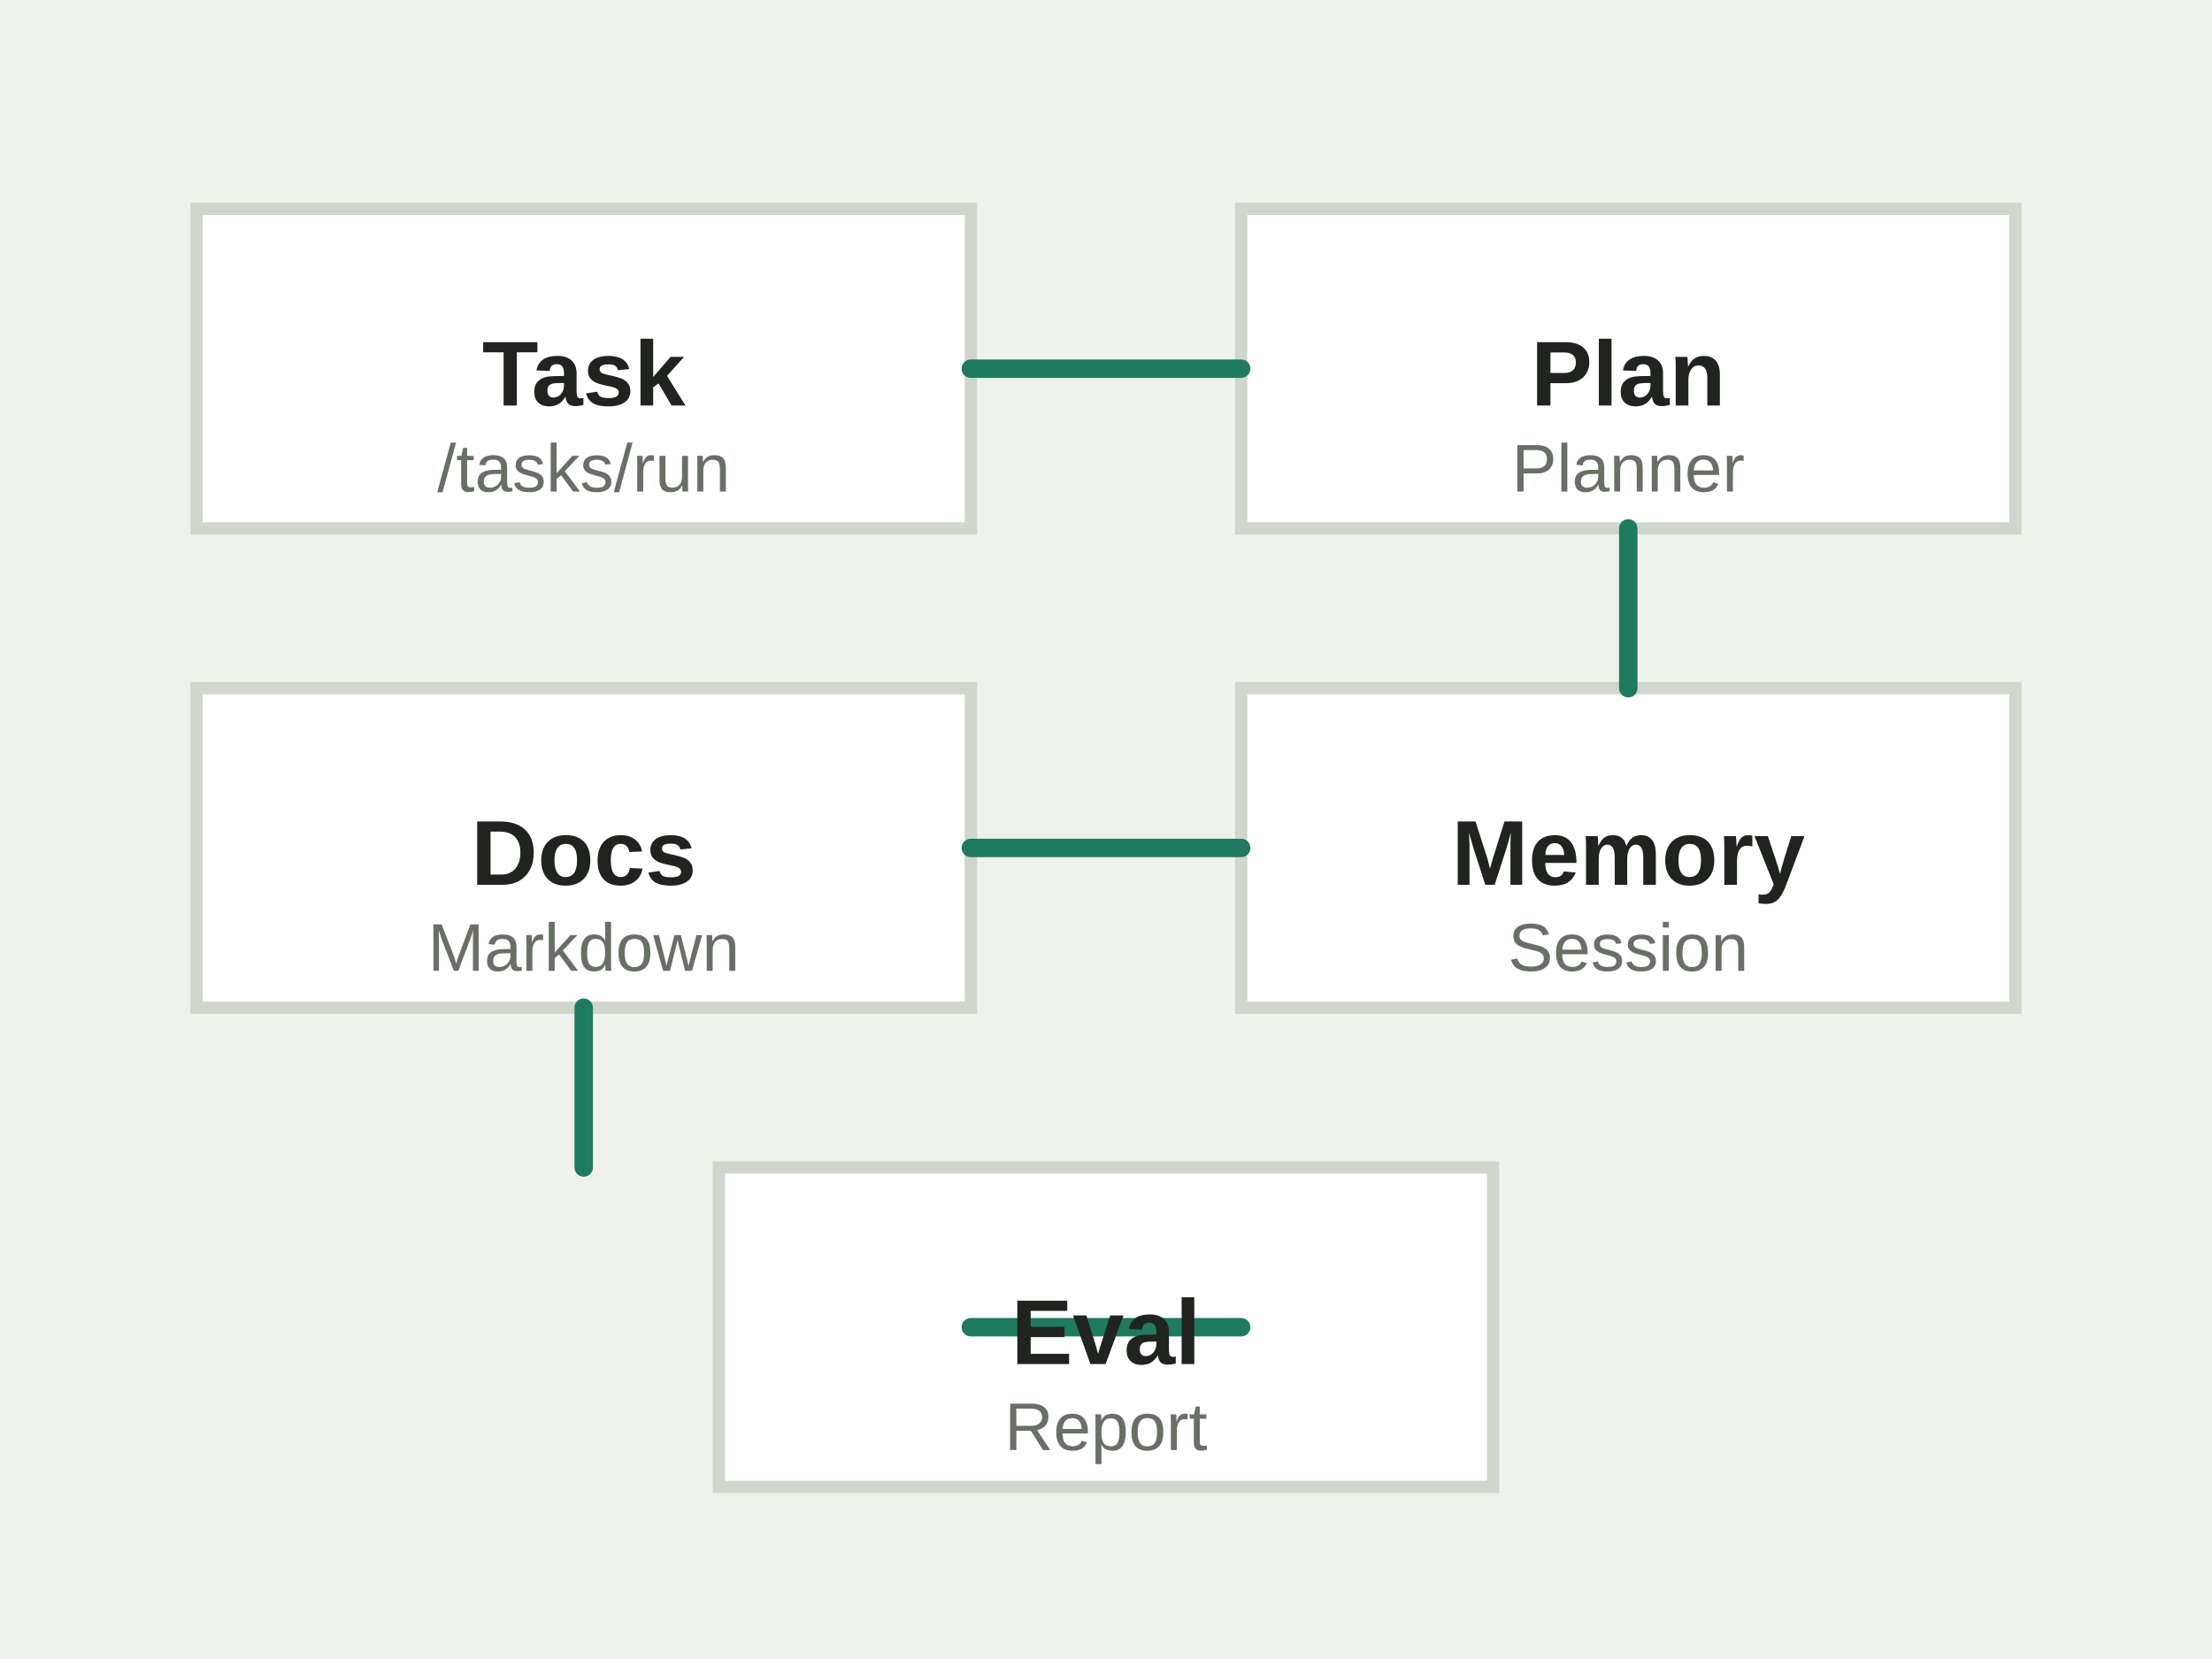
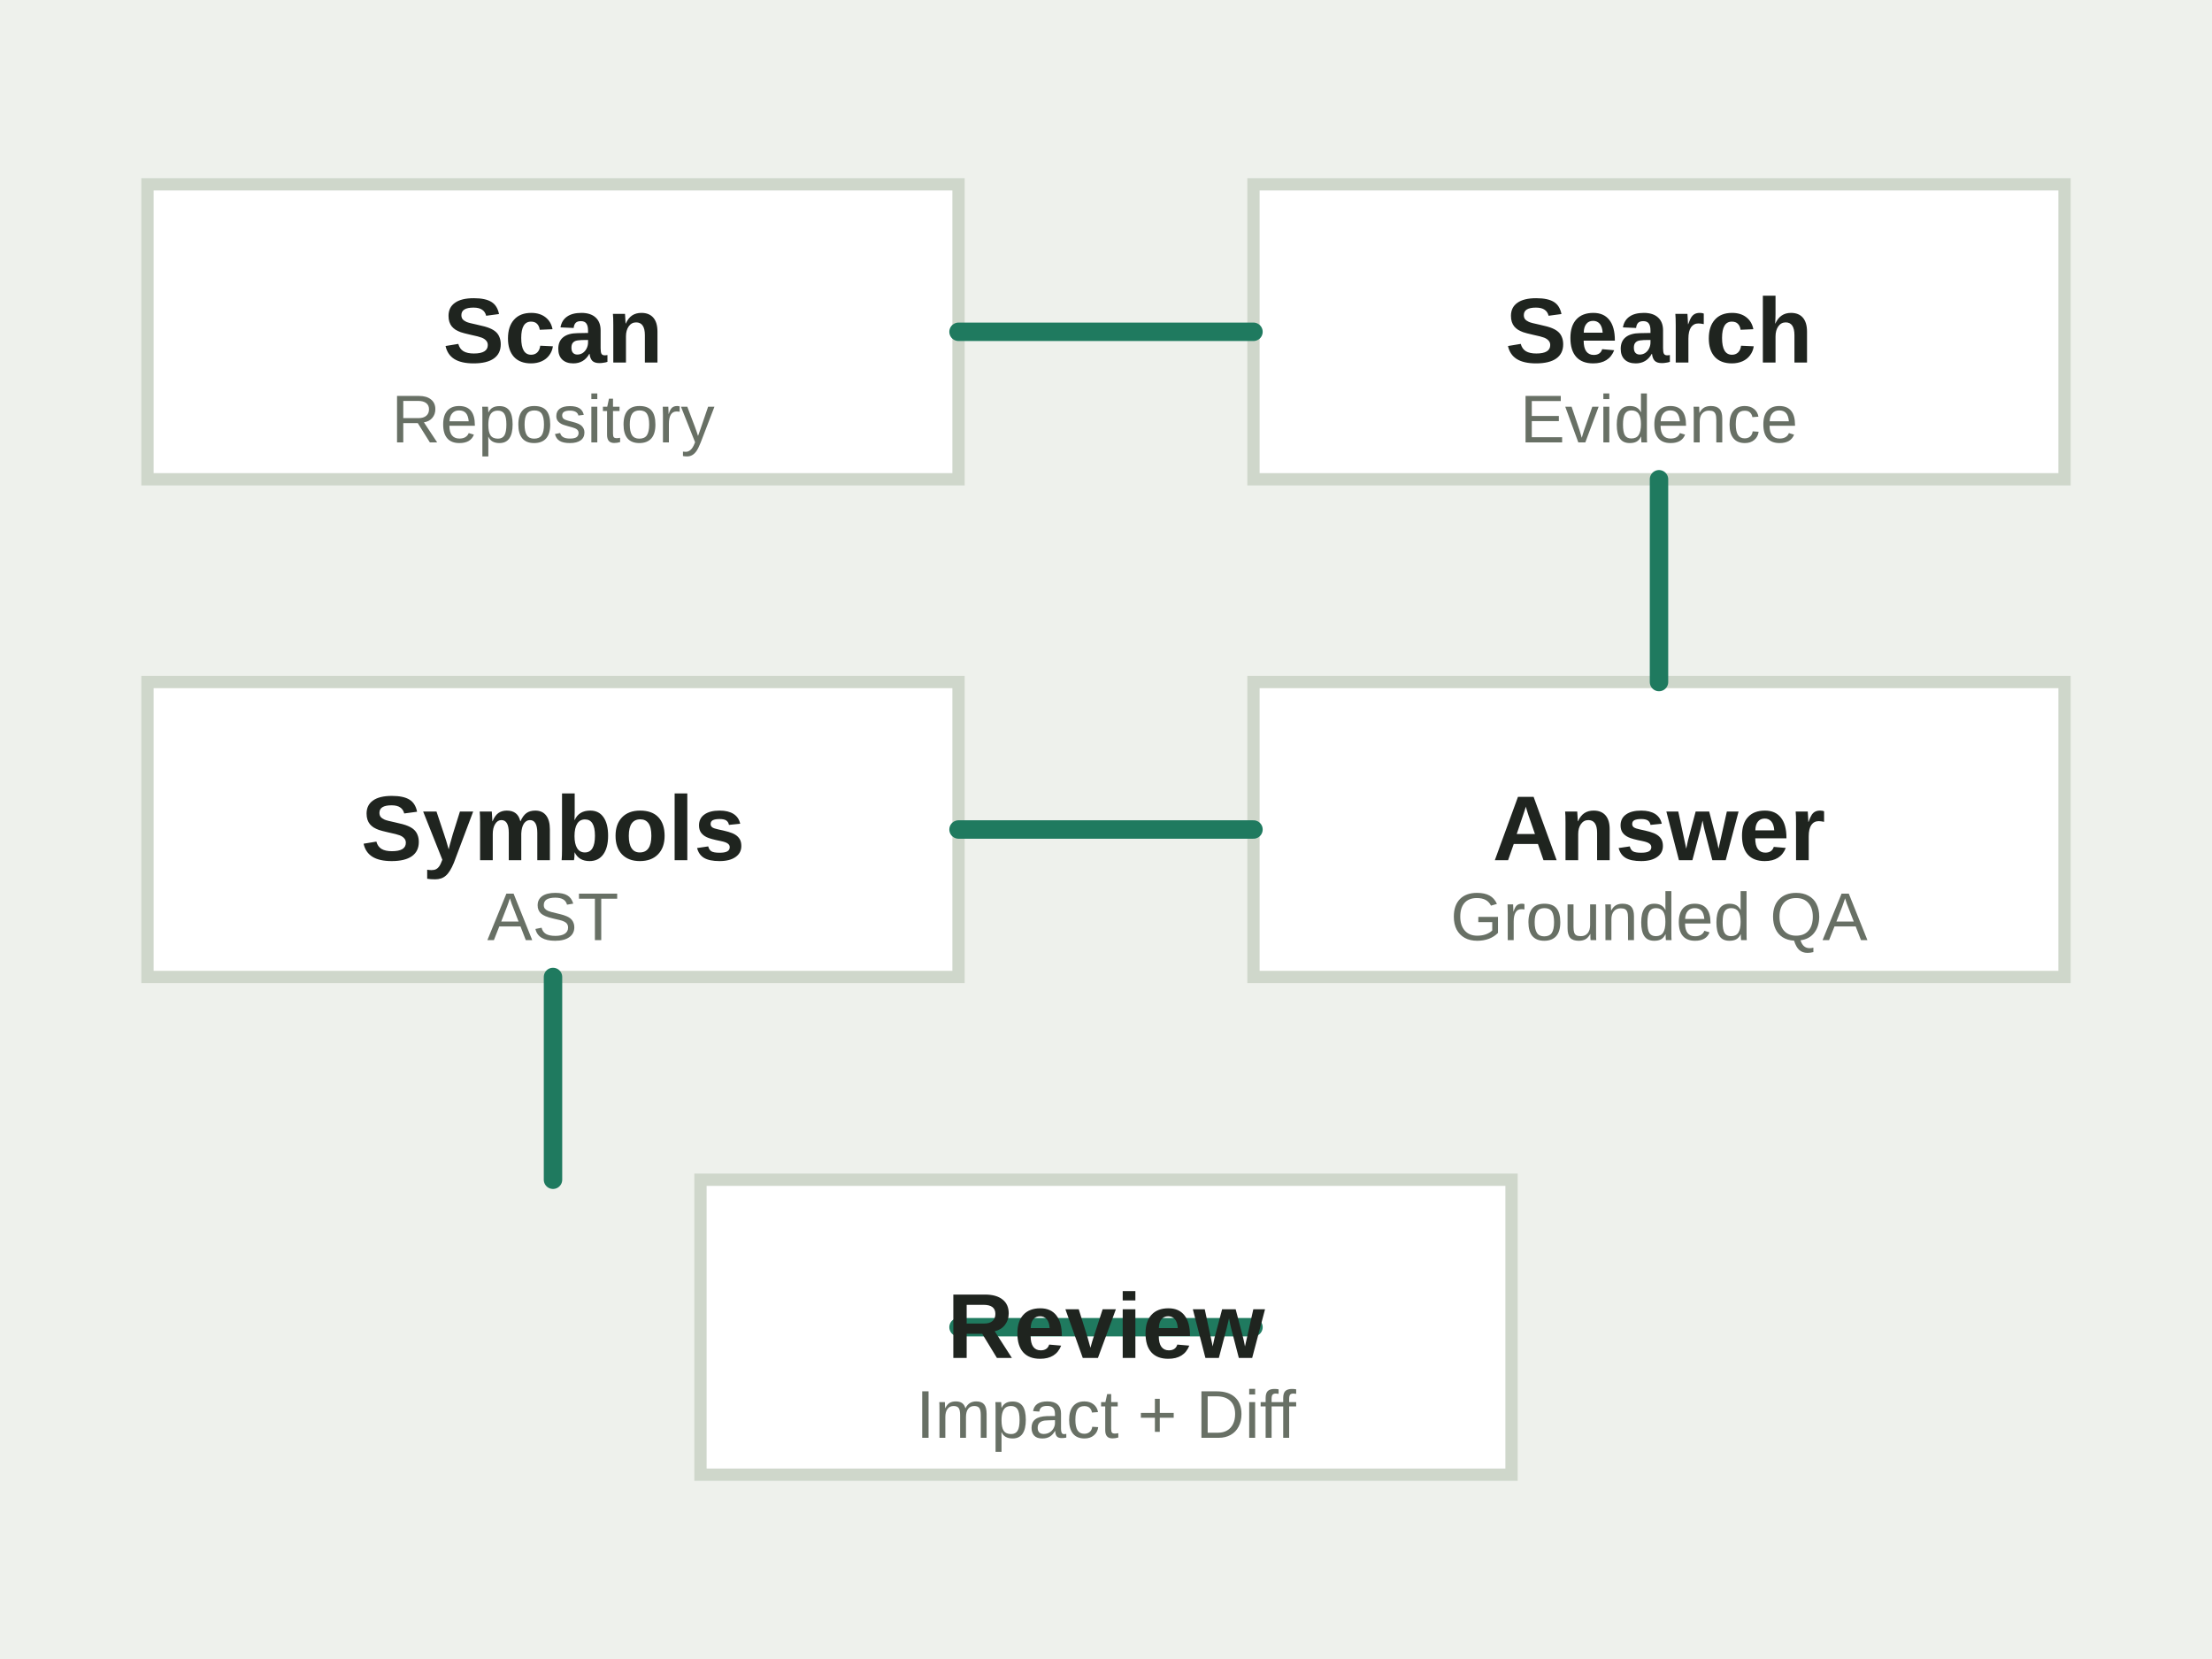
<svg xmlns="http://www.w3.org/2000/svg" viewBox="0 0 360 270" role="img" aria-labelledby="title desc">
  <rect width="360" height="270" fill="#eef1ec" />
  <g fill="#ffffff" stroke="#cfd7cb" stroke-width="2">
-     <rect x="32" y="34" width="126" height="52" />
-     <rect x="202" y="34" width="126" height="52" />
-     <rect x="32" y="112" width="126" height="52" />
-     <rect x="202" y="112" width="126" height="52" />
-     <rect x="117" y="190" width="126" height="52" />
+     <rect x="24" y="30" width="132" height="48" />
+     <rect x="204" y="30" width="132" height="48" />
+     <rect x="24" y="111" width="132" height="48" />
+     <rect x="204" y="111" width="132" height="48" />
+     <rect x="114" y="192" width="132" height="48" />
  </g>
  <g stroke="#1f7a5f" stroke-width="3" fill="none" stroke-linecap="round">
-     <path d="M158 60h44" />
-     <path d="M265 86v26" />
-     <path d="M202 138h-44" />
-     <path d="M95 164v26" />
-     <path d="M158 216h44" />
+     <path d="M156 54h48" />
+     <path d="M270 78v33" />
+     <path d="M204 135h-48" />
+     <path d="M90 159v33" />
+     <path d="M156 216h48" />
  </g>
  <g fill="#1f241f" font-family="Arial, sans-serif" font-size="15" font-weight="700">
-     <text x="95" y="66" text-anchor="middle">Task</text>
-     <text x="265" y="66" text-anchor="middle">Plan</text>
-     <text x="95" y="144" text-anchor="middle">Docs</text>
-     <text x="265" y="144" text-anchor="middle">Memory</text>
-     <text x="180" y="222" text-anchor="middle">Eval</text>
+     <text x="90" y="59" text-anchor="middle">Scan</text>
+     <text x="270" y="59" text-anchor="middle">Search</text>
+     <text x="90" y="140" text-anchor="middle">Symbols</text>
+     <text x="270" y="140" text-anchor="middle">Answer</text>
+     <text x="180" y="221" text-anchor="middle">Review</text>
  </g>
  <g fill="#687065" font-family="Arial, sans-serif" font-size="11">
-     <text x="95" y="80" text-anchor="middle">/tasks/run</text>
-     <text x="265" y="80" text-anchor="middle">Planner</text>
-     <text x="95" y="158" text-anchor="middle">Markdown</text>
-     <text x="265" y="158" text-anchor="middle">Session</text>
-     <text x="180" y="236" text-anchor="middle">Report</text>
+     <text x="90" y="72" text-anchor="middle">Repository</text>
+     <text x="270" y="72" text-anchor="middle">Evidence</text>
+     <text x="90" y="153" text-anchor="middle">AST</text>
+     <text x="270" y="153" text-anchor="middle">Grounded QA</text>
+     <text x="180" y="234" text-anchor="middle">Impact + Diff</text>
  </g>
</svg>
